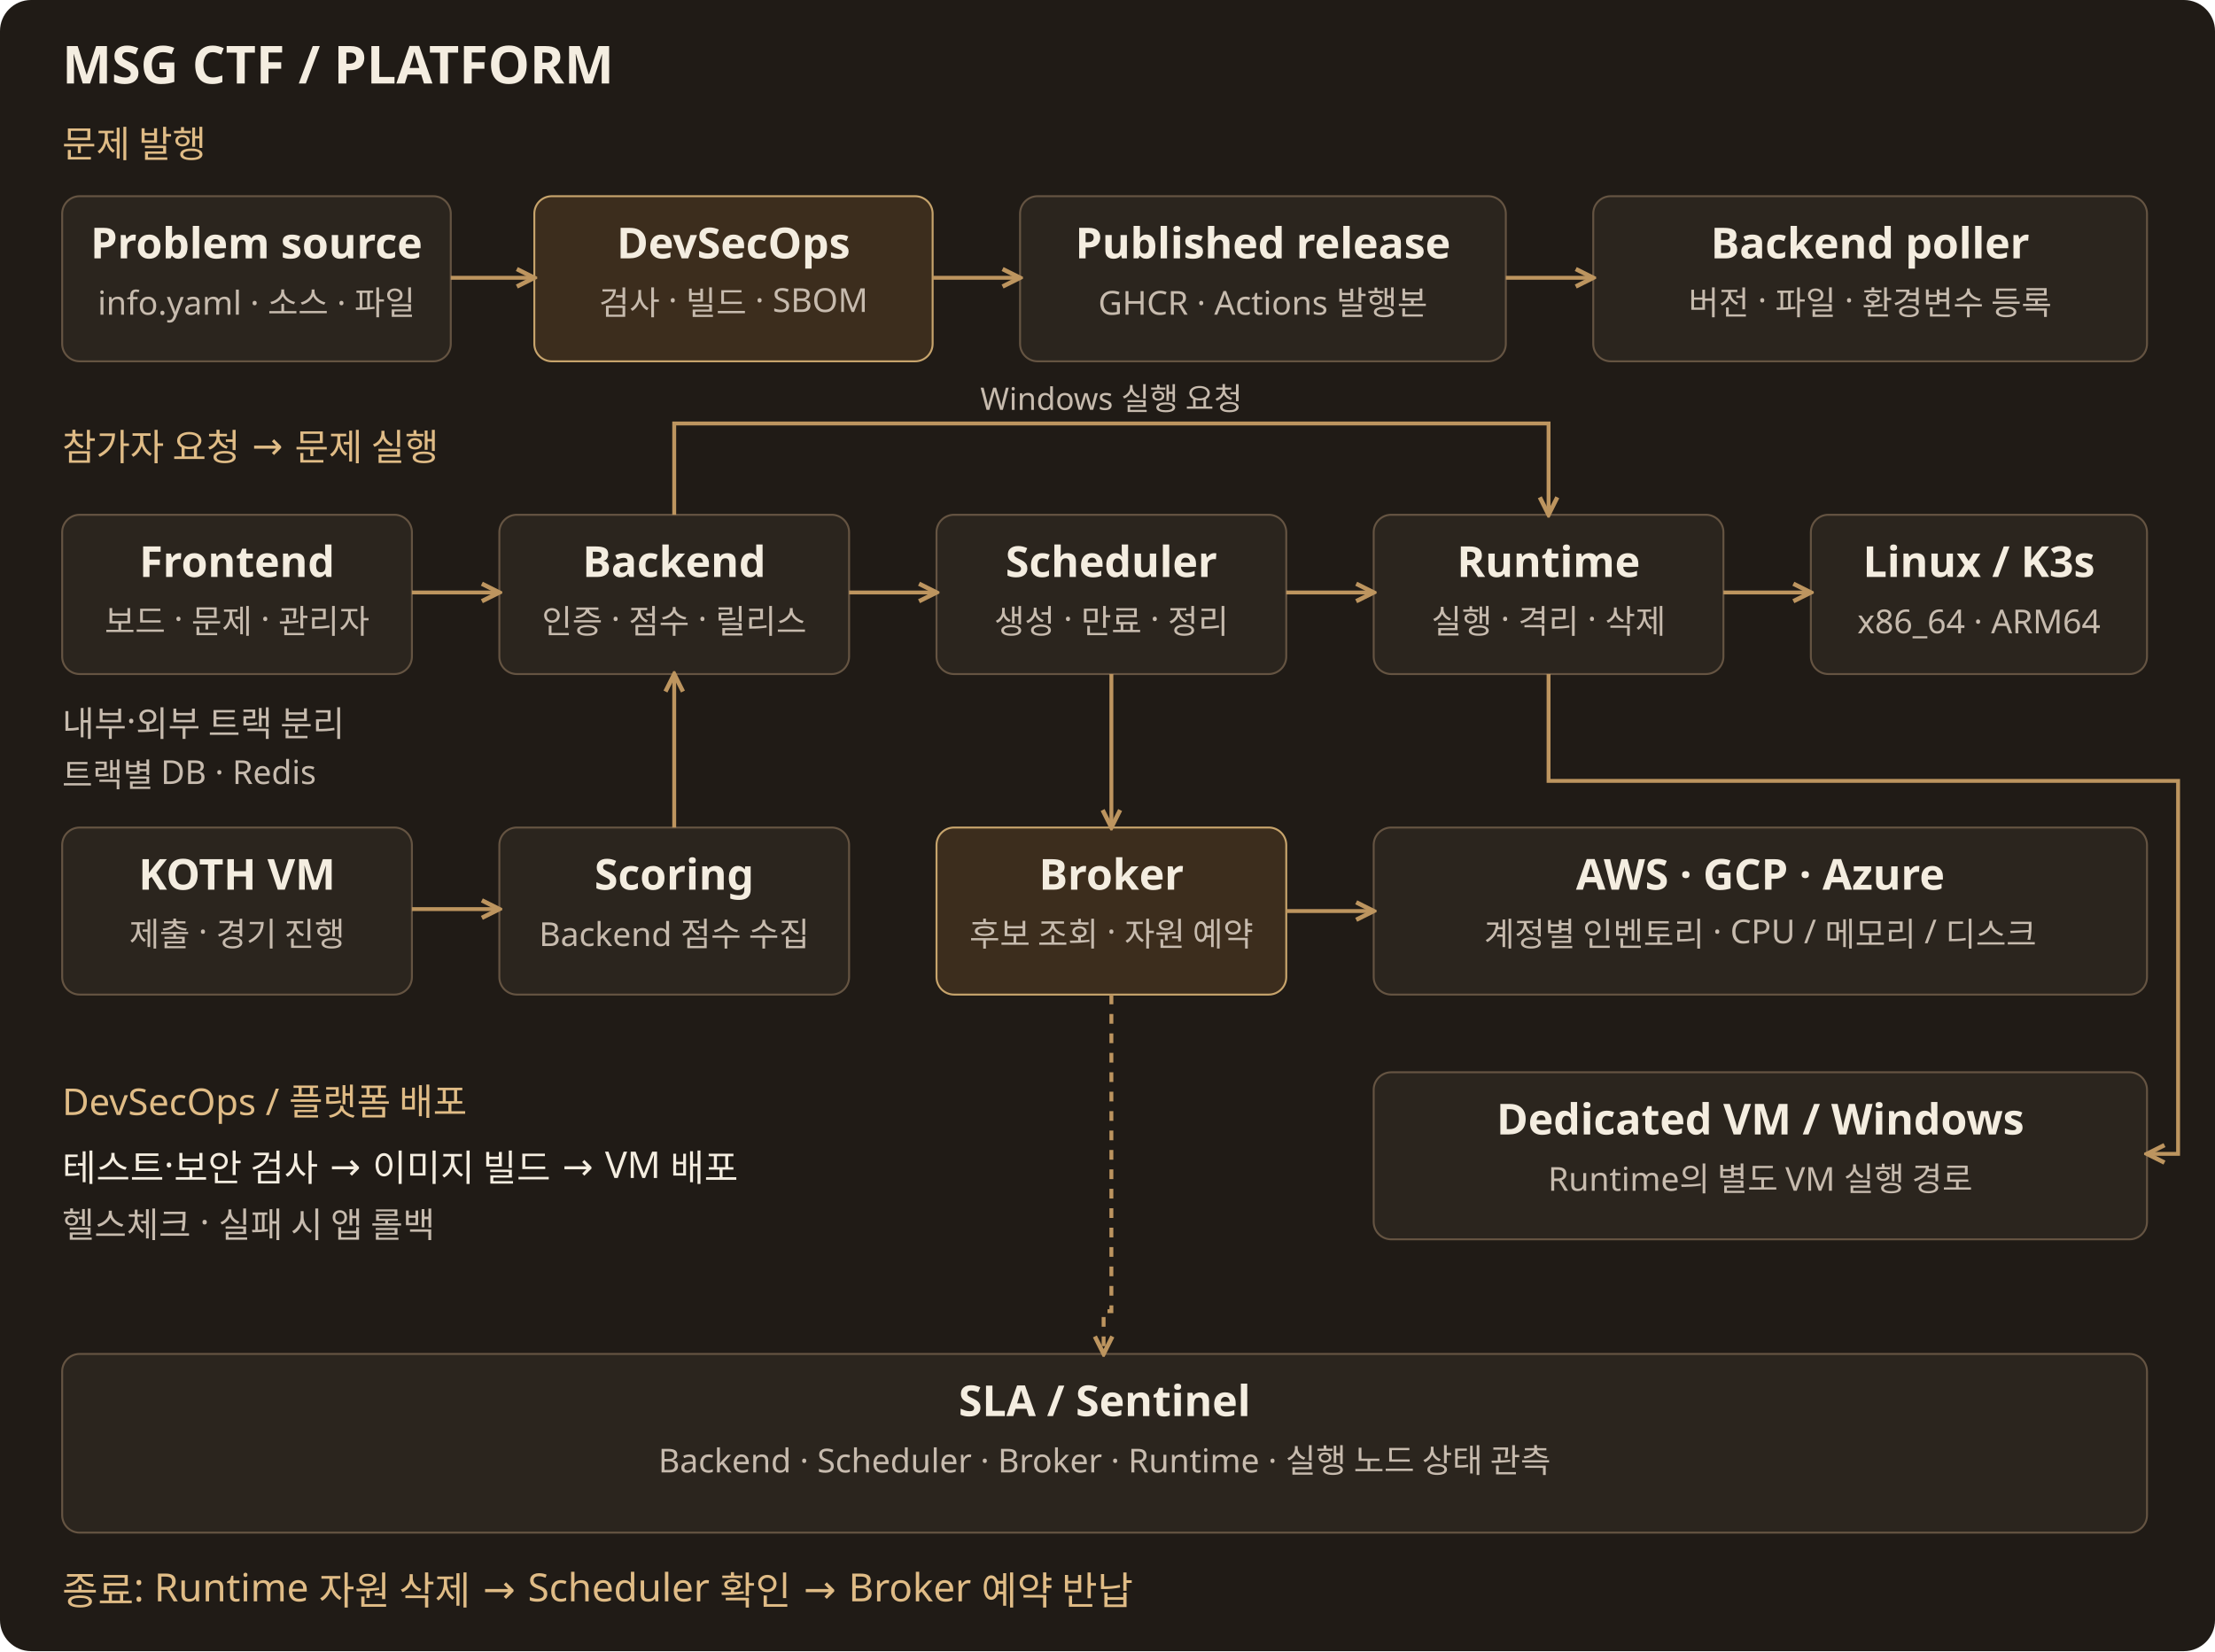
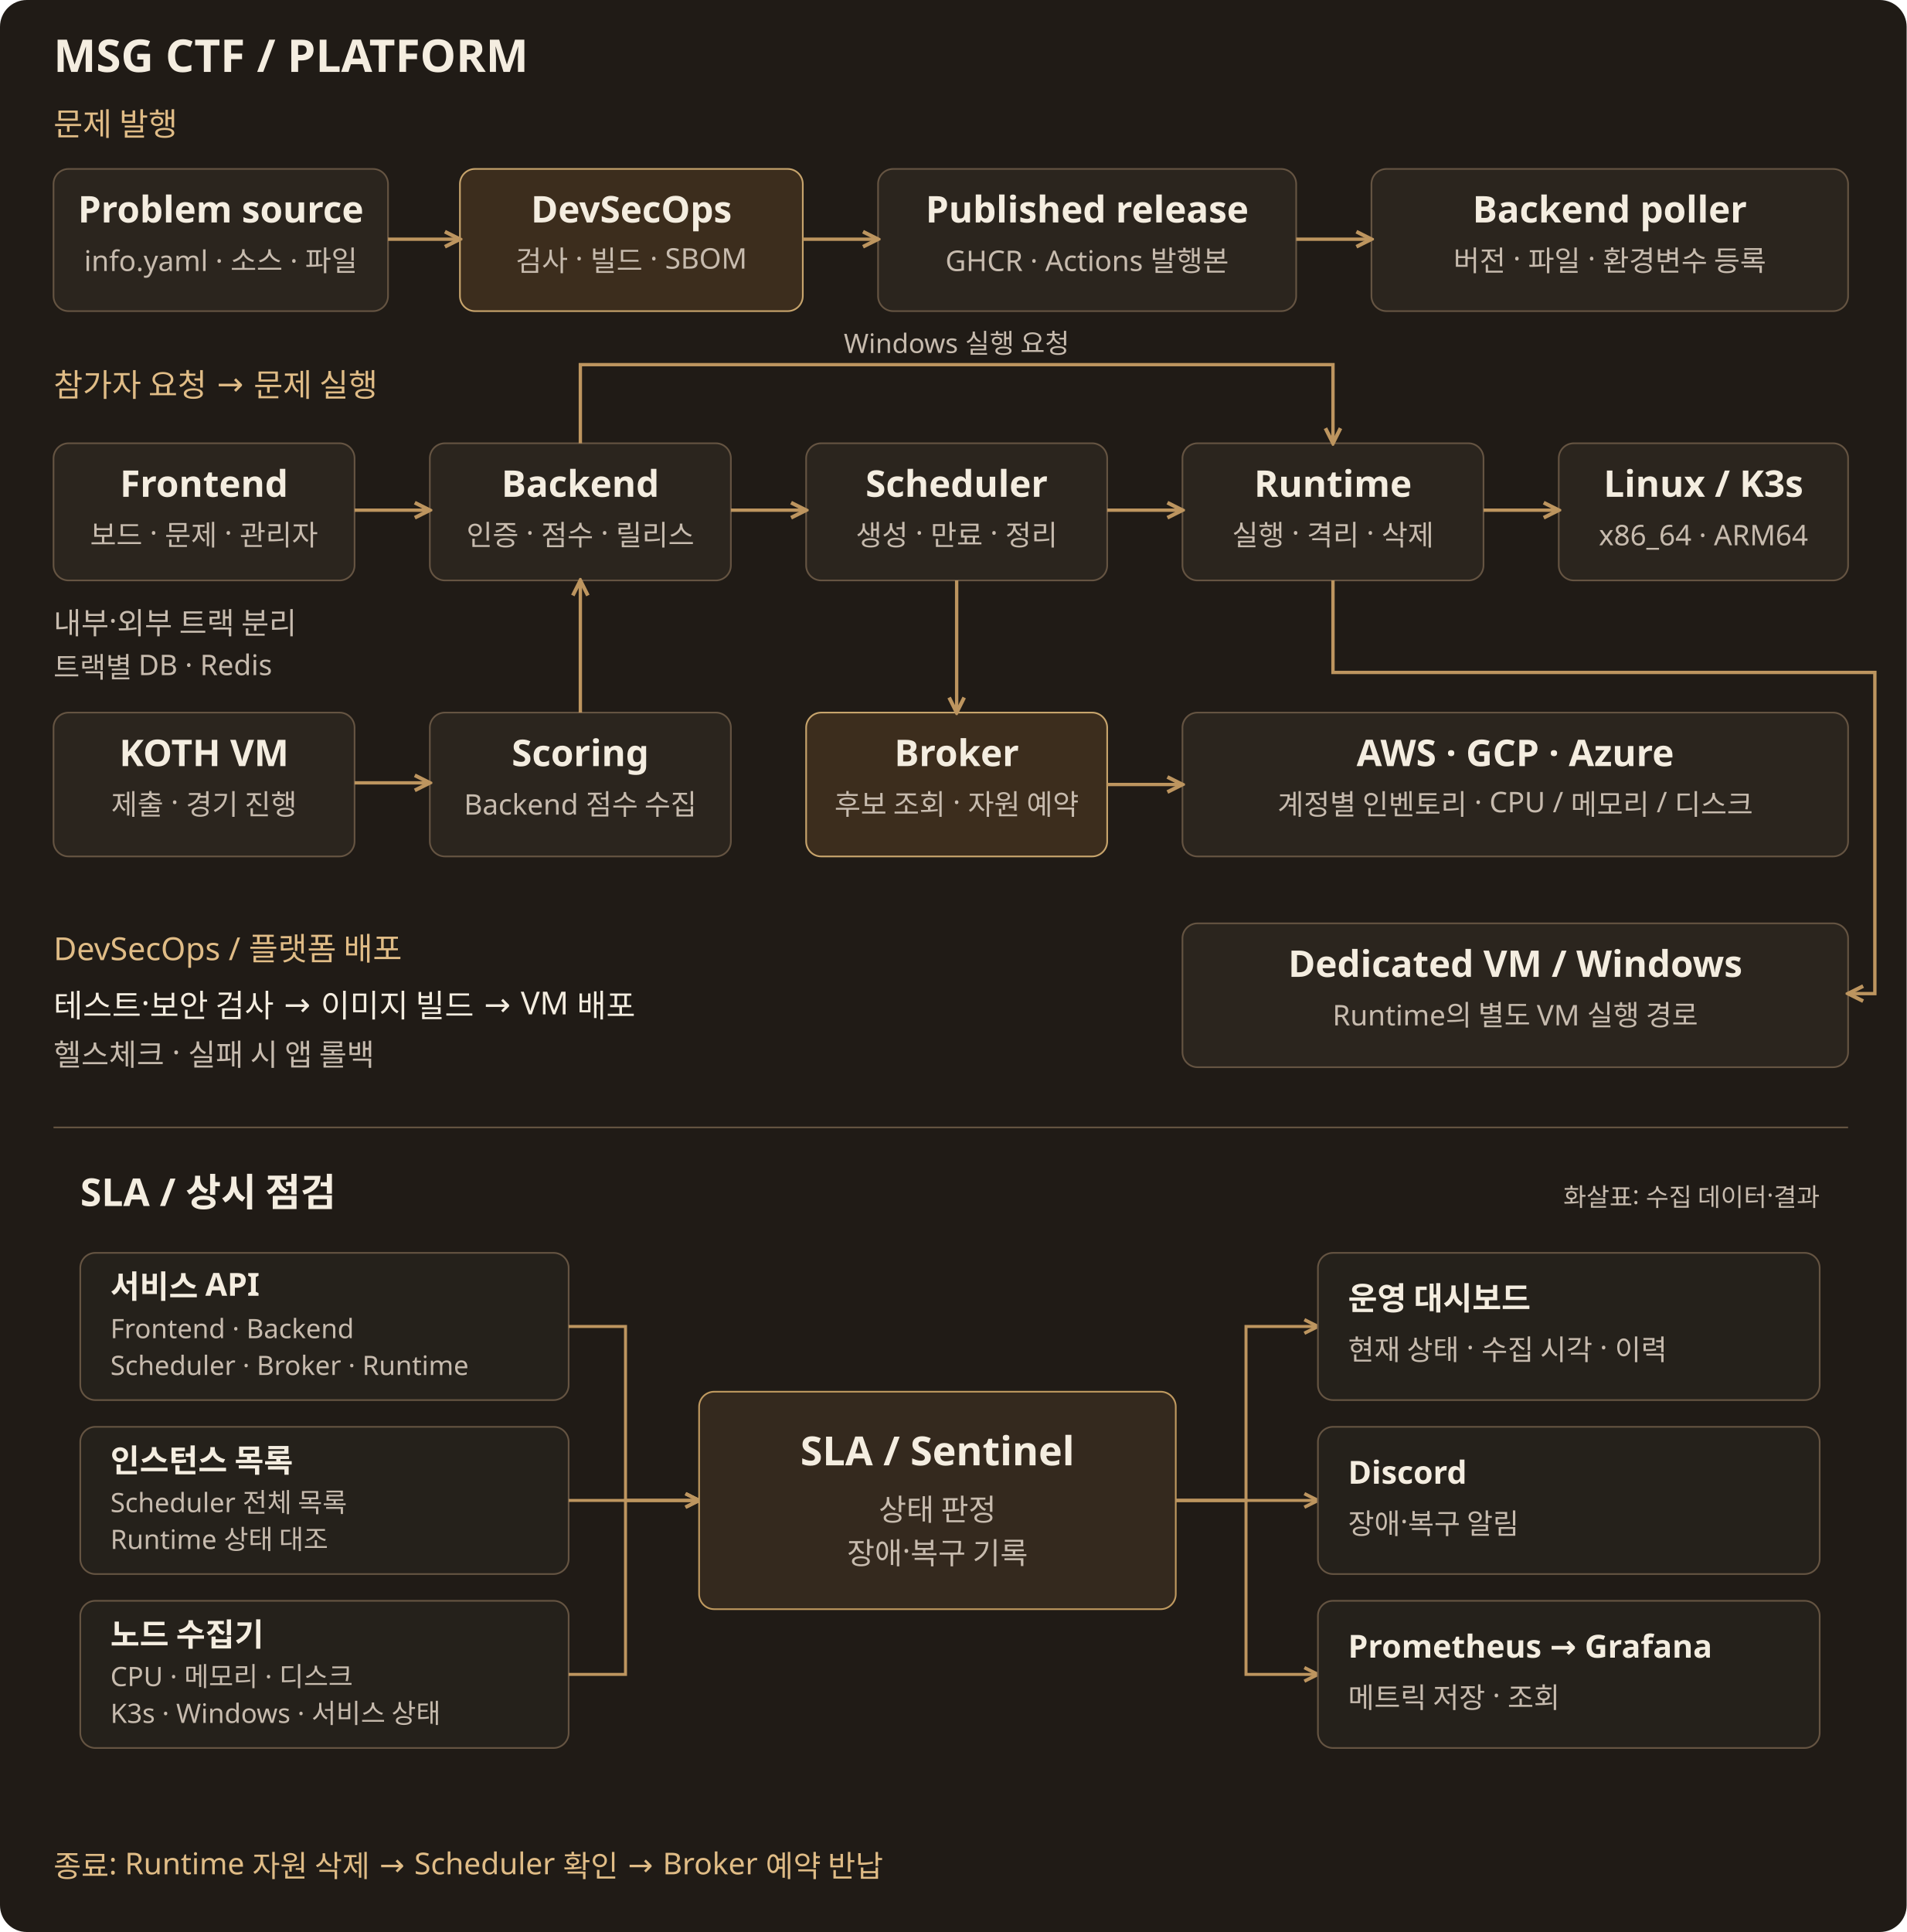
- <svg xmlns="http://www.w3.org/2000/svg" width="1140" height="850" viewBox="0 0 1140 850" role="img" aria-labelledby="title desc">
+ <svg xmlns="http://www.w3.org/2000/svg" width="1140" height="1155" viewBox="0 0 1140 1155" role="img" aria-labelledby="title desc">
  <defs>
    <marker id="arrow" viewBox="0 0 8 8" refX="7" refY="4" markerWidth="6" markerHeight="6" orient="auto">
      <path d="M1 1 7 4 1 7" fill="none" stroke="#bd955f" stroke-width="1.5" />
    </marker>
  </defs>
-   <rect width="1140" height="850" rx="16" fill="#201b16" />
+   <rect width="1140" height="1155" rx="16" fill="#201b16" />
  <g font-family="Segoe UI, Malgun Gothic, Apple SD Gothic Neo, sans-serif" fill="#f4ede0">
    <text x="32" y="43" font-size="27" font-weight="650" fill="#f4ede0" text-anchor="start">MSG CTF / PLATFORM</text>
    <text x="32" y="81" font-size="19" font-weight="400" fill="#e0bc86" text-anchor="start">문제 발행</text>
    <rect x="32" y="101" width="200" height="85" rx="9" fill="#2b251e" stroke="#655442" />
    <text x="132.0" y="133" font-size="22" font-weight="600" fill="#f4ede0" text-anchor="middle">Problem source</text>
    <text x="132.0" y="162" font-size="17" font-weight="400" fill="#c7bbae" text-anchor="middle">info.yaml · 소스 · 파일</text>
    <rect x="275" y="101" width="205" height="85" rx="9" fill="#3c2d1d" stroke="#c7a46c" />
    <text x="377.5" y="133" font-size="22" font-weight="600" fill="#f4ede0" text-anchor="middle">DevSecOps</text>
    <text x="377.5" y="162" font-size="17" font-weight="400" fill="#c7bbae" text-anchor="middle">검사 · 빌드 · SBOM</text>
    <rect x="525" y="101" width="250" height="85" rx="9" fill="#2b251e" stroke="#655442" />
    <text x="650.0" y="133" font-size="22" font-weight="600" fill="#f4ede0" text-anchor="middle">Published release</text>
    <text x="650.0" y="162" font-size="17" font-weight="400" fill="#c7bbae" text-anchor="middle">GHCR · Actions 발행본</text>
    <rect x="820" y="101" width="285" height="85" rx="9" fill="#2b251e" stroke="#655442" />
    <text x="962.5" y="133" font-size="22" font-weight="600" fill="#f4ede0" text-anchor="middle">Backend poller</text>
    <text x="962.5" y="162" font-size="17" font-weight="400" fill="#c7bbae" text-anchor="middle">버전 · 파일 · 환경변수 등록</text>
    <path d="M232 143H275" fill="none" stroke="#bd955f" stroke-width="2" marker-end="url(#arrow)" />
    <path d="M480 143H525" fill="none" stroke="#bd955f" stroke-width="2" marker-end="url(#arrow)" />
    <path d="M775 143H820" fill="none" stroke="#bd955f" stroke-width="2" marker-end="url(#arrow)" />
    <text x="32" y="237" font-size="19" font-weight="400" fill="#e0bc86" text-anchor="start">참가자 요청 → 문제 실행</text>
    <rect x="32" y="265" width="180" height="82" rx="9" fill="#2b251e" stroke="#655442" />
    <text x="122.0" y="297" font-size="22" font-weight="600" fill="#f4ede0" text-anchor="middle">Frontend</text>
    <text x="122.0" y="326" font-size="17" font-weight="400" fill="#c7bbae" text-anchor="middle">보드 · 문제 · 관리자</text>
    <rect x="257" y="265" width="180" height="82" rx="9" fill="#2b251e" stroke="#655442" />
    <text x="347.0" y="297" font-size="22" font-weight="600" fill="#f4ede0" text-anchor="middle">Backend</text>
    <text x="347.0" y="326" font-size="17" font-weight="400" fill="#c7bbae" text-anchor="middle">인증 · 점수 · 릴리스</text>
    <rect x="482" y="265" width="180" height="82" rx="9" fill="#2b251e" stroke="#655442" />
    <text x="572.0" y="297" font-size="22" font-weight="600" fill="#f4ede0" text-anchor="middle">Scheduler</text>
    <text x="572.0" y="326" font-size="17" font-weight="400" fill="#c7bbae" text-anchor="middle">생성 · 만료 · 정리</text>
    <rect x="707" y="265" width="180" height="82" rx="9" fill="#2b251e" stroke="#655442" />
    <text x="797.0" y="297" font-size="22" font-weight="600" fill="#f4ede0" text-anchor="middle">Runtime</text>
    <text x="797.0" y="326" font-size="17" font-weight="400" fill="#c7bbae" text-anchor="middle">실행 · 격리 · 삭제</text>
    <rect x="932" y="265" width="173" height="82" rx="9" fill="#2b251e" stroke="#655442" />
    <text x="1018.5" y="297" font-size="22" font-weight="600" fill="#f4ede0" text-anchor="middle">Linux / K3s</text>
    <text x="1018.5" y="326" font-size="17" font-weight="400" fill="#c7bbae" text-anchor="middle">x86_64 · ARM64</text>
    <path d="M212 305H257" fill="none" stroke="#bd955f" stroke-width="2" marker-end="url(#arrow)" />
    <path d="M437 305H482" fill="none" stroke="#bd955f" stroke-width="2" marker-end="url(#arrow)" />
    <path d="M662 305H707" fill="none" stroke="#bd955f" stroke-width="2" marker-end="url(#arrow)" />
    <path d="M887 305H932" fill="none" stroke="#bd955f" stroke-width="2" marker-end="url(#arrow)" />
    <path d="M347 265V218H797V265" fill="none" stroke="#bd955f" stroke-width="2" marker-end="url(#arrow)" />
    <text x="572" y="211" font-size="16" font-weight="400" fill="#c7bbae" text-anchor="middle">Windows 실행 요청</text>
    <text x="32" y="379" font-size="18" font-weight="400" fill="#c7bbae" text-anchor="start">내부·외부 트랙 분리</text>
    <text x="32" y="405" font-size="17" font-weight="400" fill="#c7bbae" text-anchor="start">트랙별 DB · Redis</text>
    <rect x="482" y="426" width="180" height="86" rx="9" fill="#3c2d1d" stroke="#c7a46c" />
    <text x="572.0" y="458" font-size="22" font-weight="600" fill="#f4ede0" text-anchor="middle">Broker</text>
    <text x="572.0" y="487" font-size="17" font-weight="400" fill="#c7bbae" text-anchor="middle">후보 조회 · 자원 예약</text>
    <rect x="707" y="426" width="398" height="86" rx="9" fill="#2b251e" stroke="#655442" />
    <text x="906.0" y="458" font-size="22" font-weight="600" fill="#f4ede0" text-anchor="middle">AWS · GCP · Azure</text>
    <text x="906.0" y="487" font-size="17" font-weight="400" fill="#c7bbae" text-anchor="middle">계정별 인벤토리 · CPU / 메모리 / 디스크</text>
    <path d="M572 347V426" fill="none" stroke="#bd955f" stroke-width="2" marker-end="url(#arrow)" />
    <path d="M662 469H707" fill="none" stroke="#bd955f" stroke-width="2" marker-end="url(#arrow)" />
    <rect x="32" y="426" width="180" height="86" rx="9" fill="#2b251e" stroke="#655442" />
    <text x="122.0" y="458" font-size="22" font-weight="600" fill="#f4ede0" text-anchor="middle">KOTH VM</text>
    <text x="122.0" y="487" font-size="17" font-weight="400" fill="#c7bbae" text-anchor="middle">제출 · 경기 진행</text>
    <rect x="257" y="426" width="180" height="86" rx="9" fill="#2b251e" stroke="#655442" />
    <text x="347.0" y="458" font-size="22" font-weight="600" fill="#f4ede0" text-anchor="middle">Scoring</text>
    <text x="347.0" y="487" font-size="17" font-weight="400" fill="#c7bbae" text-anchor="middle">Backend 점수 수집</text>
    <path d="M212 468H257" fill="none" stroke="#bd955f" stroke-width="2" marker-end="url(#arrow)" />
    <path d="M347 426V347" fill="none" stroke="#bd955f" stroke-width="2" marker-end="url(#arrow)" />
    <rect x="707" y="552" width="398" height="86" rx="9" fill="#2b251e" stroke="#655442" />
    <text x="906.0" y="584" font-size="22" font-weight="600" fill="#f4ede0" text-anchor="middle">Dedicated VM / Windows</text>
    <text x="906.0" y="613" font-size="17" font-weight="400" fill="#c7bbae" text-anchor="middle">Runtime의 별도 VM 실행 경로</text>
    <path d="M797 347V402H1121V594H1105" fill="none" stroke="#bd955f" stroke-width="2" marker-end="url(#arrow)" />
    <text x="32" y="574" font-size="19" font-weight="400" fill="#e0bc86" text-anchor="start">DevSecOps / 플랫폼 배포</text>
    <text x="32" y="608" font-size="19" font-weight="400" fill="#f4ede0" text-anchor="start">테스트·보안 검사 → 이미지 빌드 → VM 배포</text>
    <text x="32" y="637" font-size="18" font-weight="400" fill="#c7bbae" text-anchor="start">헬스체크 · 실패 시 앱 롤백</text>
-     <rect x="32" y="697" width="1073" height="92" rx="9" fill="#2b251e" stroke="#655442" />
-     <text x="568.5" y="729" font-size="22" font-weight="600" fill="#f4ede0" text-anchor="middle">SLA / Sentinel</text>
-     <text x="568.5" y="758" font-size="17" font-weight="400" fill="#c7bbae" text-anchor="middle">Backend · Scheduler · Broker · Runtime · 실행 노드 상태 관측</text>
-     <path d="M572 512V675H568V697" fill="none" stroke="#bd955f" stroke-width="2" marker-end="url(#arrow)" stroke-dasharray="5 5" />
-     <text x="32" y="826" font-size="20" font-weight="400" fill="#e0bc86" text-anchor="start">종료: Runtime 자원 삭제 → Scheduler 확인 → Broker 예약 반납</text>
+     <path d="M32 674H1105" stroke="#655442" />
+     <g transform="translate(48 697)">
+       <g font-family="Segoe UI, Malgun Gothic, Apple SD Gothic Neo, sans-serif">
+         <defs>
+           <marker id="sla-arrow" viewBox="0 0 8 8" refX="7" refY="4" markerWidth="6" markerHeight="6" orient="auto">
+             <path d="M1 1 7 4 1 7" fill="none" stroke="#bd955f" stroke-width="1.5" />
+           </marker>
+         </defs>
+         <text x="0" y="24" font-size="23" fill="#f4ede0" font-weight="600" text-anchor="start">SLA / 상시 점검</text>
+         <text x="1040" y="24" font-size="15" fill="#c7bbae" font-weight="400" text-anchor="end">화살표: 수집 데이터·결과</text>
+         <rect x="0" y="52" width="292" height="88" rx="9" fill="#25211b" stroke="#655442" />
+         <text x="18" y="79" font-size="19" fill="#f4ede0" font-weight="600" text-anchor="start">서비스 API</text>
+         <text x="18" y="103" font-size="16" fill="#c7bbae" font-weight="400" text-anchor="start">Frontend · Backend</text>
+         <text x="18" y="125" font-size="16" fill="#c7bbae" font-weight="400" text-anchor="start">Scheduler · Broker · Runtime</text>
+         <rect x="0" y="156" width="292" height="88" rx="9" fill="#25211b" stroke="#655442" />
+         <text x="18" y="183" font-size="19" fill="#f4ede0" font-weight="600" text-anchor="start">인스턴스 목록</text>
+         <text x="18" y="207" font-size="16" fill="#c7bbae" font-weight="400" text-anchor="start">Scheduler 전체 목록</text>
+         <text x="18" y="229" font-size="16" fill="#c7bbae" font-weight="400" text-anchor="start">Runtime 상태 대조</text>
+         <rect x="0" y="260" width="292" height="88" rx="9" fill="#25211b" stroke="#655442" />
+         <text x="18" y="287" font-size="19" fill="#f4ede0" font-weight="600" text-anchor="start">노드 수집기</text>
+         <text x="18" y="311" font-size="16" fill="#c7bbae" font-weight="400" text-anchor="start">CPU · 메모리 · 디스크</text>
+         <text x="18" y="333" font-size="16" fill="#c7bbae" font-weight="400" text-anchor="start">K3s · Windows · 서비스 상태</text>
+         <path d="M292 96H326V200H370" fill="none" stroke="#bd955f" stroke-width="1.8" marker-end="url(#sla-arrow)" />
+         <path d="M292 200H370" fill="none" stroke="#bd955f" stroke-width="1.8" marker-end="url(#sla-arrow)" />
+         <path d="M292 304H326V200H370" fill="none" stroke="#bd955f" stroke-width="1.8" marker-end="url(#sla-arrow)" />
+         <rect x="370" y="135" width="285" height="130" rx="9" fill="#34291e" stroke="#bf995f" />
+         <text x="512.5" y="179" font-size="24" fill="#f4ede0" font-weight="600" text-anchor="middle">SLA / Sentinel</text>
+         <text x="512.5" y="212" font-size="18" fill="#c7bbae" font-weight="400" text-anchor="middle">상태 판정</text>
+         <text x="512.5" y="238" font-size="18" fill="#c7bbae" font-weight="400" text-anchor="middle">장애·복구 기록</text>
+         <path d="M655 200H697V96H740" fill="none" stroke="#bd955f" stroke-width="1.8" marker-end="url(#sla-arrow)" />
+         <path d="M655 200H740" fill="none" stroke="#bd955f" stroke-width="1.8" marker-end="url(#sla-arrow)" />
+         <path d="M655 200H697V304H740" fill="none" stroke="#bd955f" stroke-width="1.8" marker-end="url(#sla-arrow)" />
+         <rect x="740" y="52" width="300" height="88" rx="9" fill="#25211b" stroke="#655442" />
+         <text x="758" y="86" font-size="19" fill="#f4ede0" font-weight="600" text-anchor="start">운영 대시보드</text>
+         <text x="758" y="116" font-size="17" fill="#c7bbae" font-weight="400" text-anchor="start">현재 상태 · 수집 시각 · 이력</text>
+         <rect x="740" y="156" width="300" height="88" rx="9" fill="#25211b" stroke="#655442" />
+         <text x="758" y="190" font-size="19" fill="#f4ede0" font-weight="600" text-anchor="start">Discord</text>
+         <text x="758" y="220" font-size="17" fill="#c7bbae" font-weight="400" text-anchor="start">장애·복구 알림</text>
+         <rect x="740" y="260" width="300" height="88" rx="9" fill="#25211b" stroke="#655442" />
+         <text x="758" y="294" font-size="19" fill="#f4ede0" font-weight="600" text-anchor="start">Prometheus → Grafana</text>
+         <text x="758" y="324" font-size="17" fill="#c7bbae" font-weight="400" text-anchor="start">메트릭 저장 · 조회</text>
+       </g>
+     </g>
+     <text x="32" y="1122" font-size="18" fill="#e0bc86">종료: Runtime 자원 삭제 → Scheduler 확인 → Broker 예약 반납</text>
  </g>
</svg>
